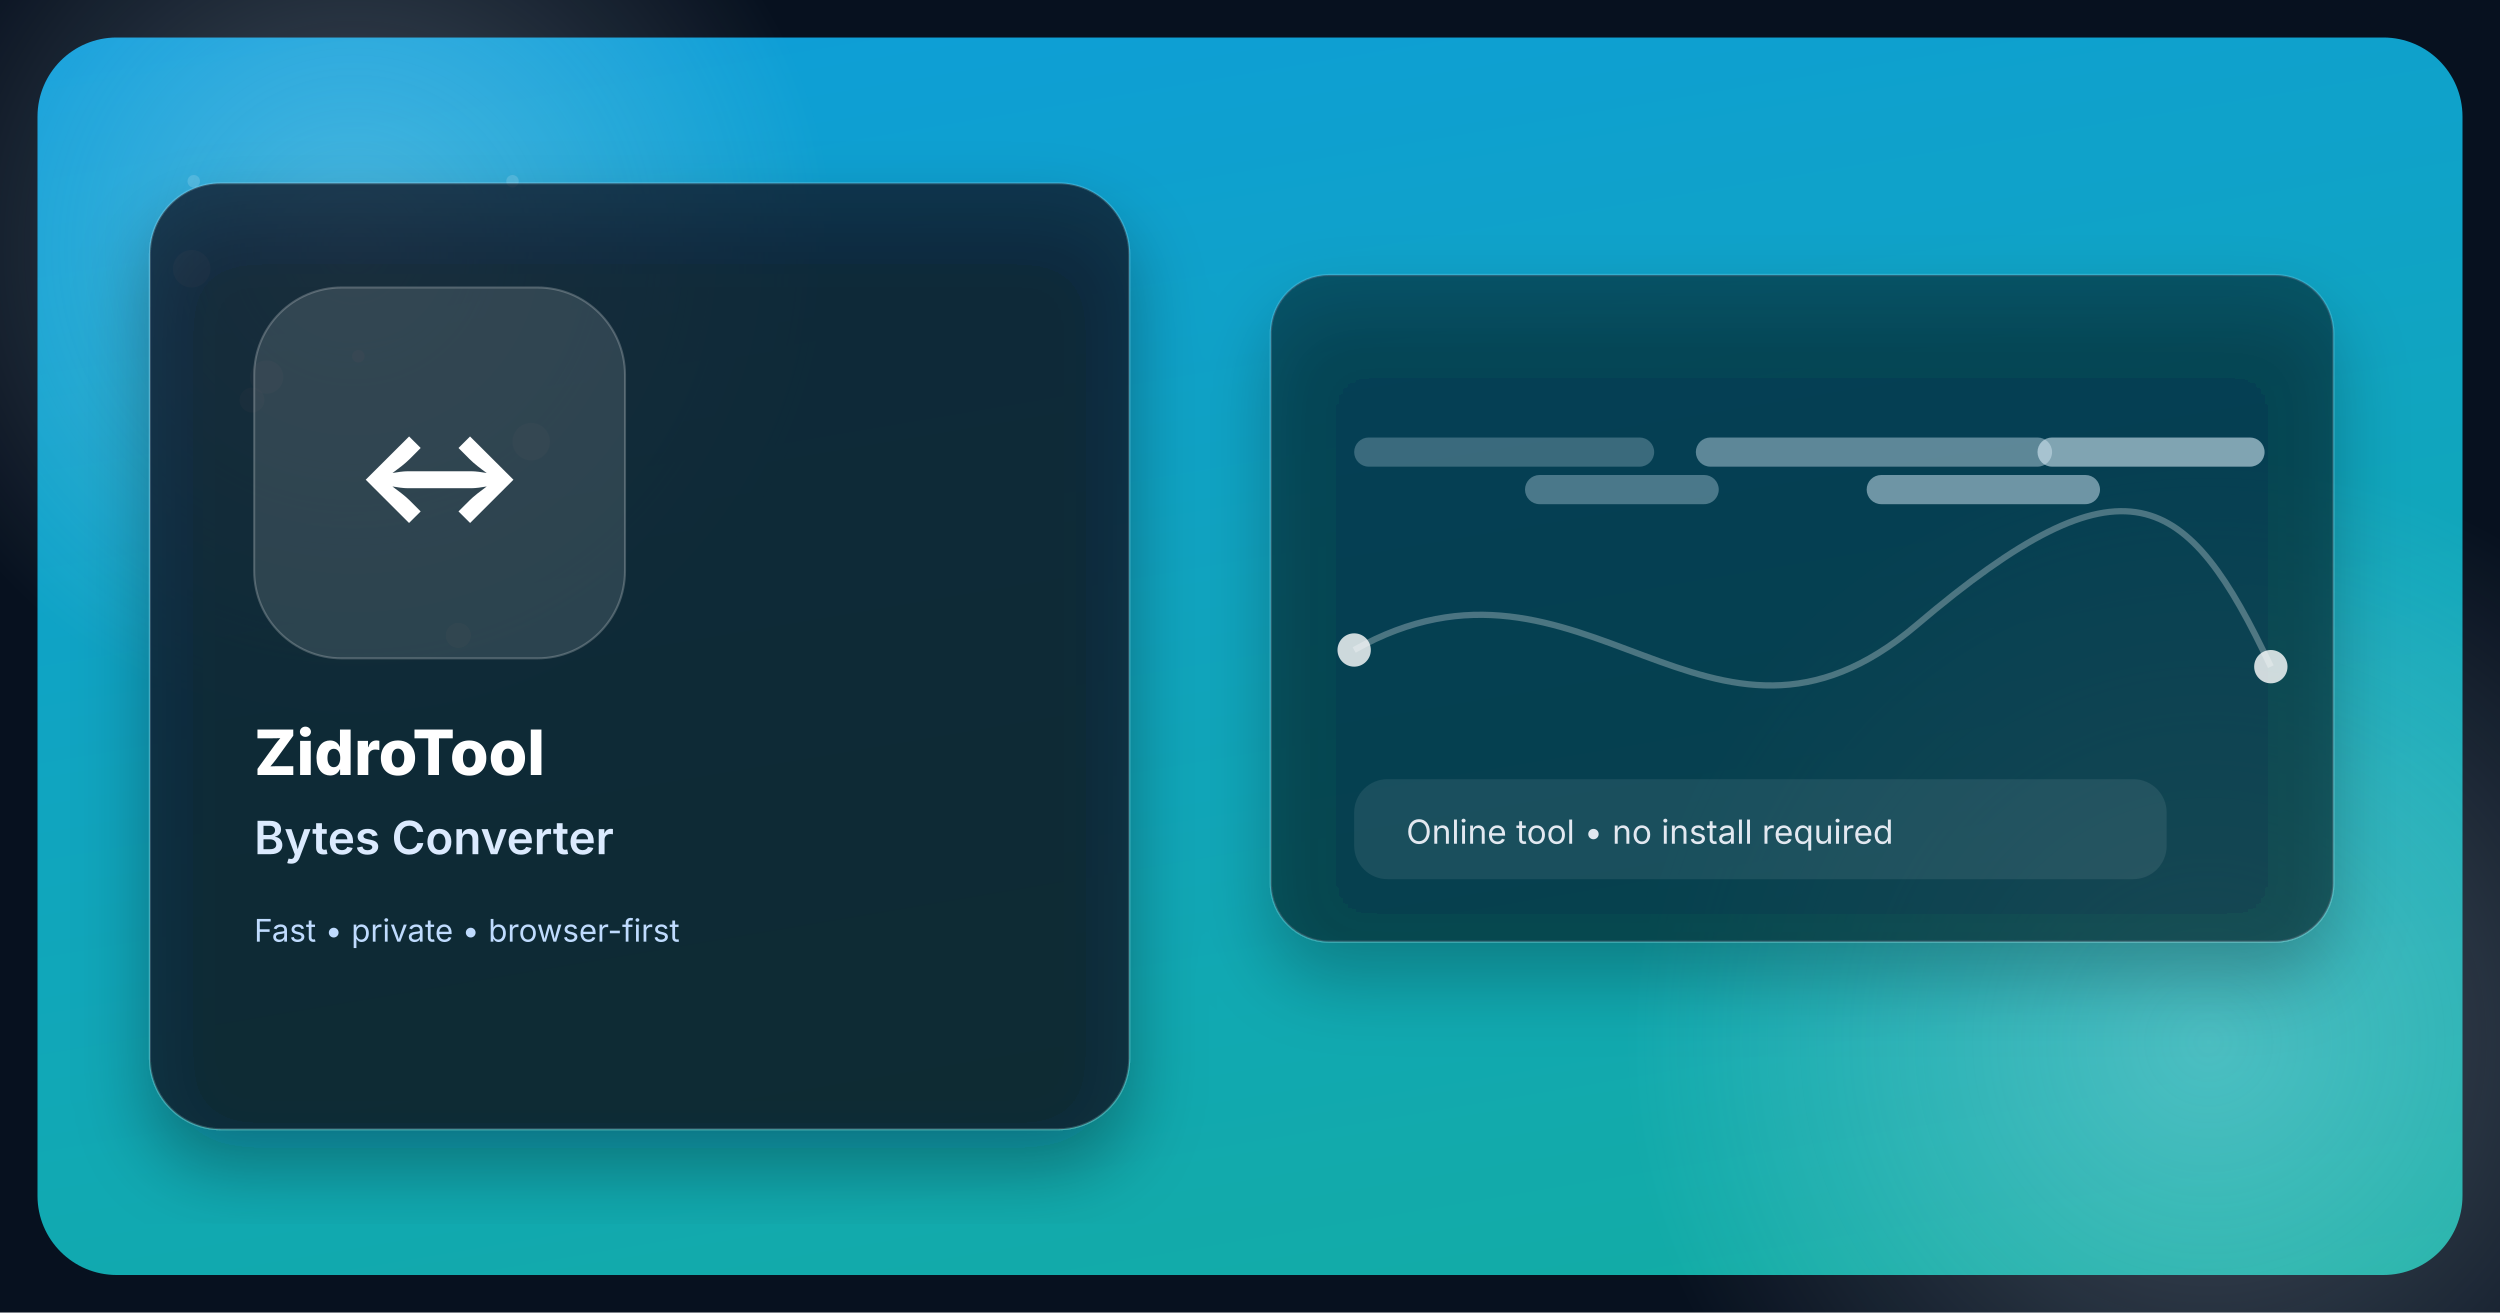
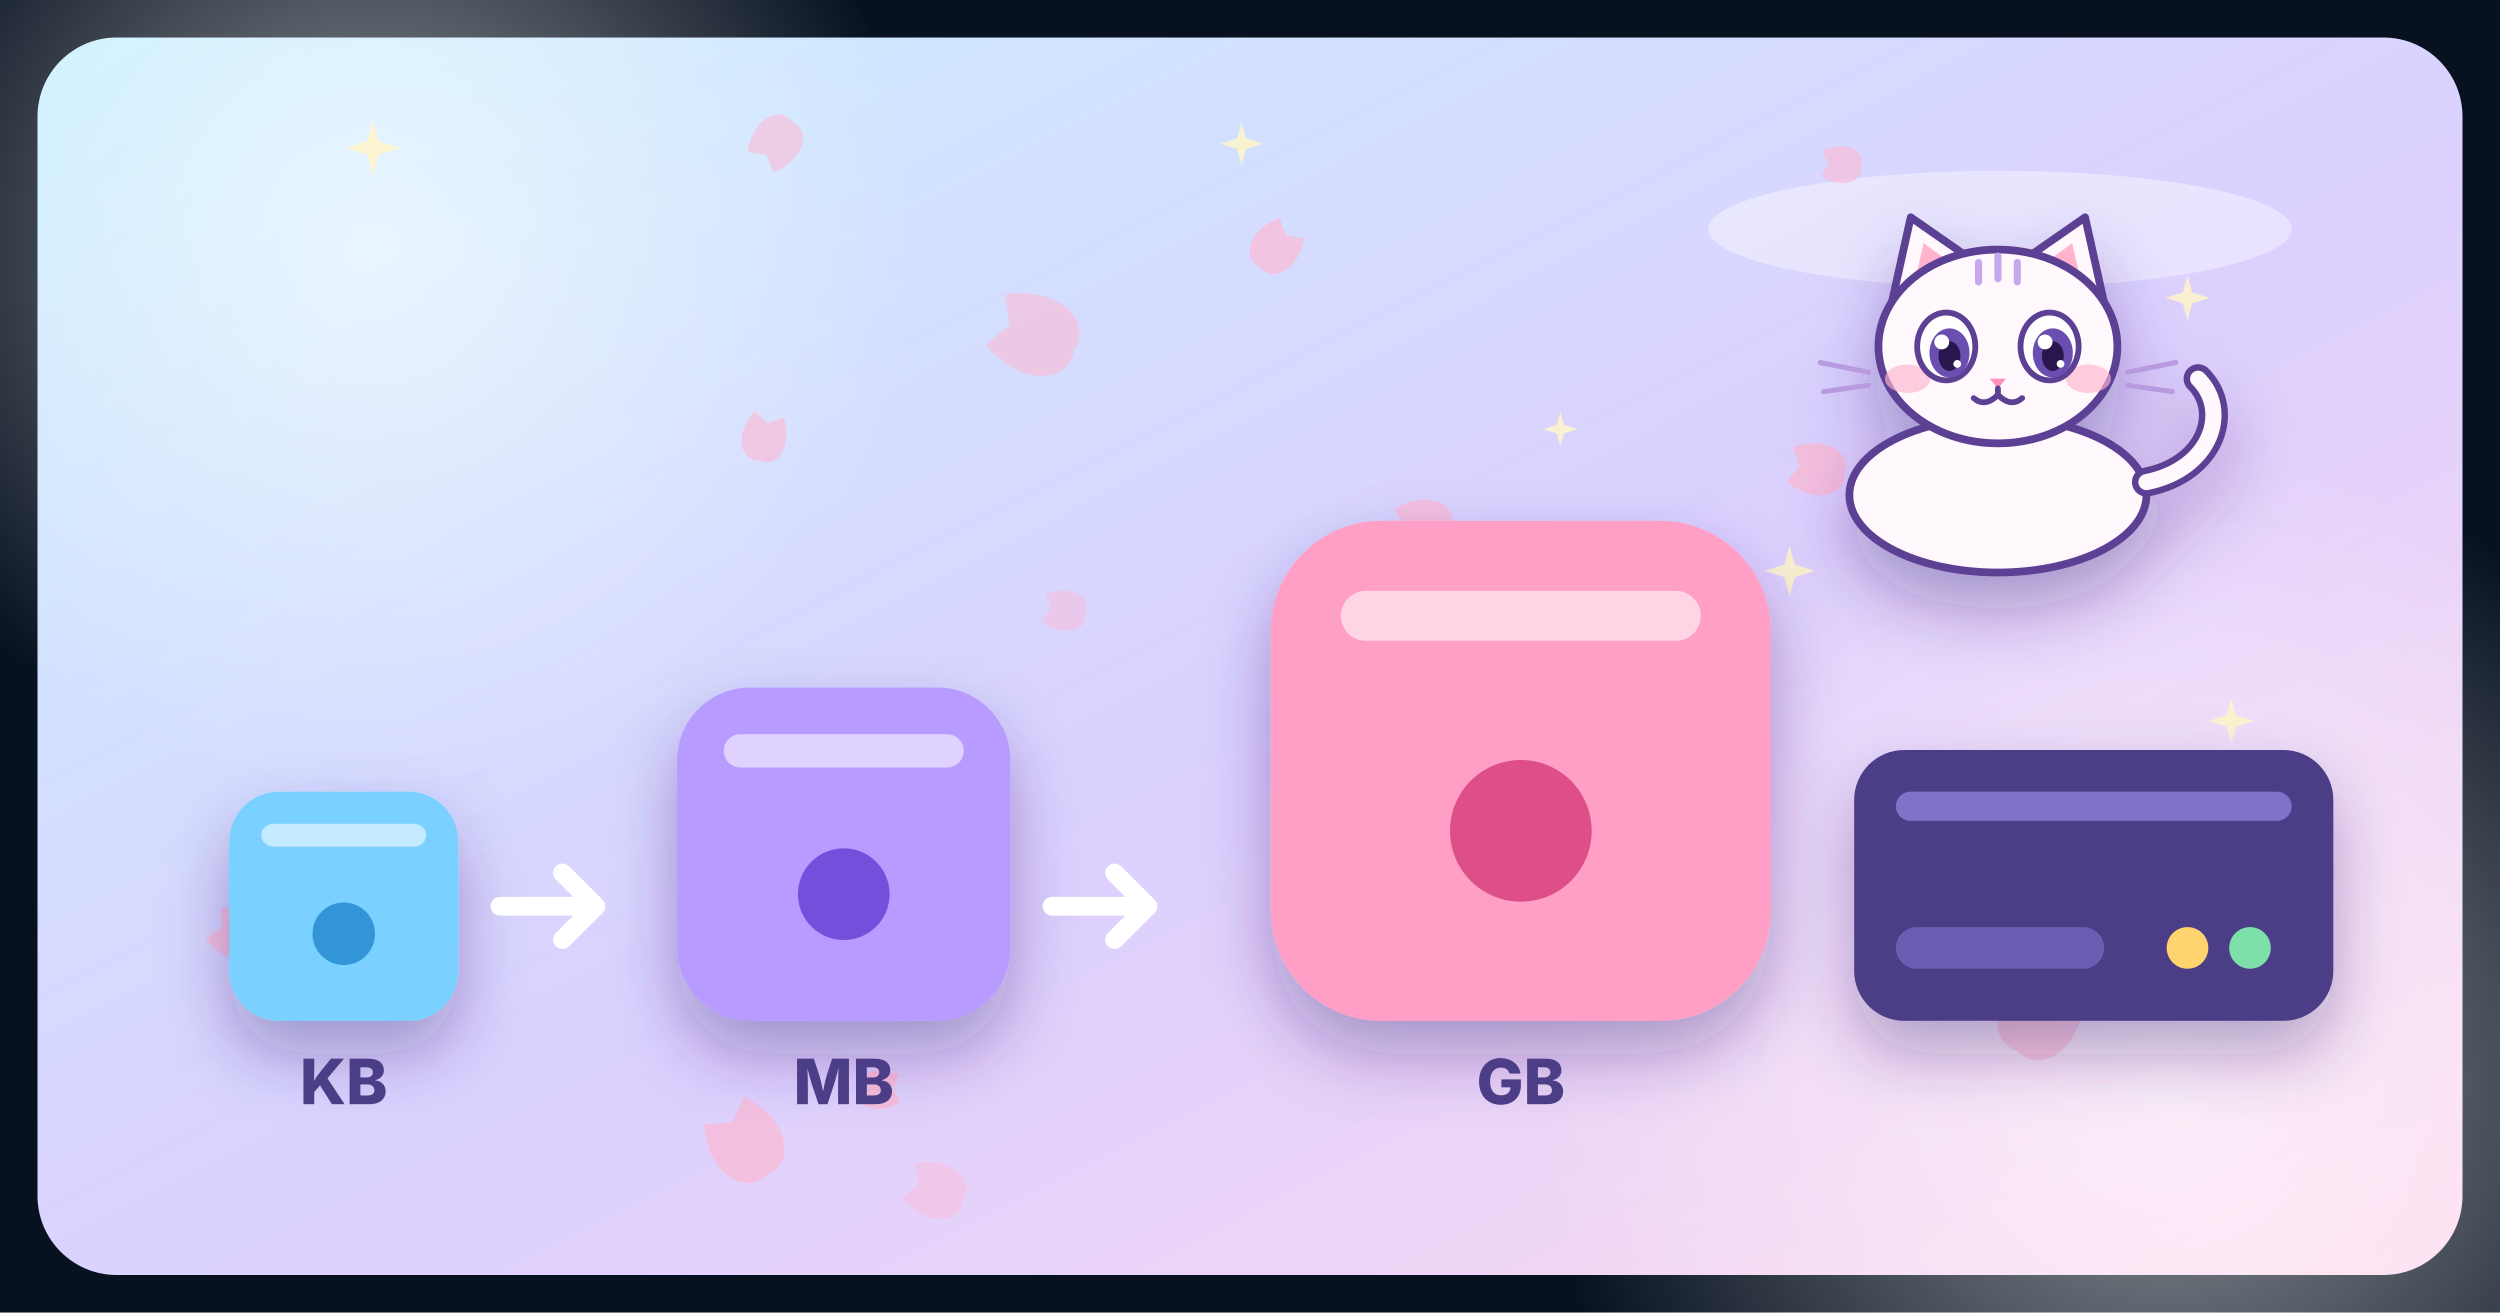
<svg xmlns="http://www.w3.org/2000/svg" width="1200" height="630" viewBox="0 0 1200 630" role="img" aria-label="Bytes Converter">
  <defs>
-     <linearGradient id="bg" x1="0" y1="0" x2="1" y2="1" gradientTransform="rotate(26 .5 .5)">
-       <stop stop-color="#0ea5e9" />
-       <stop offset="1" stop-color="#14b8a6" />
+     <linearGradient id="bg" x1="0" y1="0" x2="1" y2="1">
+       <stop stop-color="#c9f0ff" />
+       <stop offset=".55" stop-color="#dcd0ff" />
+       <stop offset="1" stop-color="#ffd9ec" />
    </linearGradient>
    <radialGradient id="glow">
-       <stop stop-color="#e0f2fe" stop-opacity=".28" />
-       <stop offset="1" stop-color="#e0f2fe" stop-opacity="0" />
+       <stop stop-color="#ffffff" stop-opacity=".55" />
+       <stop offset="1" stop-color="#ffffff" stop-opacity="0" />
    </radialGradient>
-     <filter id="shadow">
-       <feDropShadow dx="0" dy="18" stdDeviation="18" flood-color="#020617" flood-opacity=".45" />
+     <filter id="sh" x="-40%" y="-40%" width="180%" height="200%">
+       <feDropShadow dx="0" dy="16" stdDeviation="16" flood-color="#3b1d6e" flood-opacity=".35" />
    </filter>
  </defs>
  <rect width="1200" height="630" fill="#07111f" />
-   <rect x="18" y="18" width="1164" height="594" rx="38" fill="url(#bg)" opacity=".94" />
-   <circle cx="170" cy="120" r="230" fill="url(#glow)" />
-   <circle cx="1060" cy="500" r="280" fill="url(#glow)" />
-   <circle cx="92" cy="129" r="9" fill="#e0f2fe" opacity=".18" />
-   <circle cx="128" cy="181" r="8" fill="#e0f2fe" opacity=".18" />
-   <circle cx="93" cy="87" r="3" fill="#e0f2fe" opacity=".18" />
-   <circle cx="172" cy="171" r="3" fill="#e0f2fe" opacity=".18" />
-   <circle cx="246" cy="87" r="3" fill="#e0f2fe" opacity=".18" />
-   <circle cx="121" cy="192" r="6" fill="#e0f2fe" opacity=".18" />
-   <circle cx="255" cy="212" r="9" fill="#e0f2fe" opacity=".18" />
-   <circle cx="220" cy="305" r="6" fill="#e0f2fe" opacity=".18" />
-   <g filter="url(#shadow)">
-     <rect x="72" y="88" width="470" height="454" rx="34" fill="#07111f" fill-opacity=".72" stroke="#ffffff" stroke-opacity=".16" />
-     <rect x="610" y="132" width="510" height="320" rx="28" fill="#07111f" fill-opacity=".56" stroke="#ffffff" stroke-opacity=".14" />
+   <rect x="18" y="18" width="1164" height="594" rx="38" fill="url(#bg)" />
+   <circle cx="180" cy="120" r="260" fill="url(#glow)" />
+   <circle cx="1040" cy="520" r="300" fill="url(#glow)" />
+   <ellipse cx="960" cy="110" rx="140" ry="28" fill="#fff" opacity=".4" />
+   <path transform="translate(677 388) scale(0.99)" d="M0 -12 L2.5 -3 L12 0 L2.5 3 L0 12 L-2.5 3 L-12 0 L-2.5 -3 Z" fill="#fff6c9" opacity=".85" />
+   <path transform="translate(355 399) scale(1.03)" d="M0 -12 L2.5 -3 L12 0 L2.5 3 L0 12 L-2.5 3 L-12 0 L-2.5 -3 Z" fill="#fff6c9" opacity=".85" />
+   <path transform="translate(1050 143) scale(0.89)" d="M0 -12 L2.5 -3 L12 0 L2.5 3 L0 12 L-2.5 3 L-12 0 L-2.5 -3 Z" fill="#fff6c9" opacity=".85" />
+   <path transform="translate(729 317) scale(1.08)" d="M0 -12 L2.5 -3 L12 0 L2.5 3 L0 12 L-2.5 3 L-12 0 L-2.5 -3 Z" fill="#fff6c9" opacity=".85" />
+   <path transform="translate(631 285) scale(1.07)" d="M0 -12 L2.5 -3 L12 0 L2.5 3 L0 12 L-2.5 3 L-12 0 L-2.5 -3 Z" fill="#fff6c9" opacity=".85" />
+   <path transform="translate(749 206) scale(0.69)" d="M0 -12 L2.5 -3 L12 0 L2.5 3 L0 12 L-2.5 3 L-12 0 L-2.5 -3 Z" fill="#fff6c9" opacity=".85" />
+   <path transform="translate(596 69) scale(0.86)" d="M0 -12 L2.5 -3 L12 0 L2.5 3 L0 12 L-2.5 3 L-12 0 L-2.5 -3 Z" fill="#fff6c9" opacity=".85" />
+   <path transform="translate(859 274) scale(1.01)" d="M0 -12 L2.5 -3 L12 0 L2.5 3 L0 12 L-2.5 3 L-12 0 L-2.5 -3 Z" fill="#fff6c9" opacity=".85" />
+   <path transform="translate(1071 346) scale(0.91)" d="M0 -12 L2.5 -3 L12 0 L2.5 3 L0 12 L-2.5 3 L-12 0 L-2.5 -3 Z" fill="#fff6c9" opacity=".85" />
+   <path transform="translate(179 71) scale(1.09)" d="M0 -12 L2.5 -3 L12 0 L2.5 3 L0 12 L-2.5 3 L-12 0 L-2.5 -3 Z" fill="#fff6c9" opacity=".85" />
+   <path transform="translate(632 364) rotate(324) scale(1.73)" d="M0 -12 C9 -14 14 -2 7 10 L0 6 L-7 10 C-14 -2 -9 -14 0 -12 Z" fill="#ffb7d1" opacity="0.70" />
+   <path transform="translate(448 571) rotate(110) scale(1.27)" d="M0 -12 C9 -14 14 -2 7 10 L0 6 L-7 10 C-14 -2 -9 -14 0 -12 Z" fill="#ffb7d1" opacity="0.39" />
+   <path transform="translate(613 118) rotate(220) scale(1.10)" d="M0 -12 C9 -14 14 -2 7 10 L0 6 L-7 10 C-14 -2 -9 -14 0 -12 Z" fill="#ffb7d1" opacity="0.66" />
+   <path transform="translate(883 79) rotate(92) scale(0.87)" d="M0 -12 C9 -14 14 -2 7 10 L0 6 L-7 10 C-14 -2 -9 -14 0 -12 Z" fill="#ffb7d1" opacity="0.57" />
+   <path transform="translate(980 486) rotate(212) scale(1.83)" d="M0 -12 C9 -14 14 -2 7 10 L0 6 L-7 10 C-14 -2 -9 -14 0 -12 Z" fill="#ffb7d1" opacity="0.60" />
+   <path transform="translate(367 209) rotate(193) scale(1.03)" d="M0 -12 C9 -14 14 -2 7 10 L0 6 L-7 10 C-14 -2 -9 -14 0 -12 Z" fill="#ffb7d1" opacity="0.59" />
+   <path transform="translate(682 253) rotate(89) scale(1.27)" d="M0 -12 C9 -14 14 -2 7 10 L0 6 L-7 10 C-14 -2 -9 -14 0 -12 Z" fill="#ffb7d1" opacity="0.68" />
+   <path transform="translate(691 457) rotate(101) scale(1.69)" d="M0 -12 C9 -14 14 -2 7 10 L0 6 L-7 10 C-14 -2 -9 -14 0 -12 Z" fill="#ffb7d1" opacity="0.40" />
+   <path transform="translate(357 547) rotate(146) scale(1.67)" d="M0 -12 C9 -14 14 -2 7 10 L0 6 L-7 10 C-14 -2 -9 -14 0 -12 Z" fill="#ffb7d1" opacity="0.66" />
+   <path transform="translate(423 523) rotate(267) scale(0.90)" d="M0 -12 C9 -14 14 -2 7 10 L0 6 L-7 10 C-14 -2 -9 -14 0 -12 Z" fill="#ffb7d1" opacity="0.74" />
+   <path transform="translate(510 293) rotate(99) scale(0.94)" d="M0 -12 C9 -14 14 -2 7 10 L0 6 L-7 10 C-14 -2 -9 -14 0 -12 Z" fill="#ffb7d1" opacity="0.44" />
+   <path transform="translate(372 69) rotate(38) scale(1.13)" d="M0 -12 C9 -14 14 -2 7 10 L0 6 L-7 10 C-14 -2 -9 -14 0 -12 Z" fill="#ffb7d1" opacity="0.56" />
+   <path transform="translate(495 160) rotate(111) scale(1.84)" d="M0 -12 C9 -14 14 -2 7 10 L0 6 L-7 10 C-14 -2 -9 -14 0 -12 Z" fill="#ffb7d1" opacity="0.56" />
+   <path transform="translate(1042 462) rotate(219) scale(1.86)" d="M0 -12 C9 -14 14 -2 7 10 L0 6 L-7 10 C-14 -2 -9 -14 0 -12 Z" fill="#ffb7d1" opacity="0.70" />
+   <path transform="translate(113 448) rotate(116) scale(1.17)" d="M0 -12 C9 -14 14 -2 7 10 L0 6 L-7 10 C-14 -2 -9 -14 0 -12 Z" fill="#ffb7d1" opacity="0.66" />
+   <path transform="translate(871 225) rotate(100) scale(1.20)" d="M0 -12 C9 -14 14 -2 7 10 L0 6 L-7 10 C-14 -2 -9 -14 0 -12 Z" fill="#ffb7d1" opacity="0.72" />
+   <g filter="url(#sh)">
+     <rect x="110" y="380" width="110" height="110" rx="24" fill="#7ad0ff" />
+     <rect x="125.4" y="395.4" width="79.2" height="11.0" rx="6" fill="#fff" opacity=".55" />
+     <circle cx="165.0" cy="448.2" r="15" fill="#2a8fd1" opacity=".9" />
  </g>
-   <g transform="translate(122 138)">
-     <rect width="178" height="178" rx="42" fill="#ffffff" fill-opacity=".12" stroke="#ffffff" stroke-opacity=".22" />
-     <text x="89" y="112" text-anchor="middle" font-family="Inter,Arial,sans-serif" font-size="62" font-weight="800" fill="#fff">↔</text>
+   <path d="M240 435 h46 m-16 -16 l16 16 l-16 16" fill="none" stroke="#fff" stroke-width="9" stroke-linecap="round" stroke-linejoin="round" />
+   <g filter="url(#sh)">
+     <rect x="325" y="330" width="160" height="160" rx="35" fill="#b79bff" />
+     <rect x="347.4" y="352.4" width="115.2" height="16.0" rx="8" fill="#fff" opacity=".55" />
+     <circle cx="405.0" cy="429.2" r="22" fill="#6c47d8" opacity=".9" />
  </g>
-   <text x="122" y="372" font-family="Inter,Arial,sans-serif" font-size="30" font-weight="800" fill="#fff">ZidroTool</text>
-   <text x="122" y="410" font-family="Inter,Arial,sans-serif" font-size="22" font-weight="600" fill="#dbeafe">Bytes Converter</text>
-   <text x="122" y="452" font-family="Inter,Arial,sans-serif" font-size="15" fill="#bfdbfe">Fast • private • browser-first</text>
-   <g>
-     <rect x="650" y="210" width="144" height="14" rx="7" fill="#e0f2fe" opacity="0.24" />
-     <rect x="732" y="228" width="93" height="14" rx="7" fill="#e0f2fe" opacity="0.32" />
-     <rect x="814" y="210" width="171" height="14" rx="7" fill="#e0f2fe" opacity="0.4" />
-     <rect x="896" y="228" width="112" height="14" rx="7" fill="#e0f2fe" opacity="0.48" />
-     <rect x="978" y="210" width="109" height="14" rx="7" fill="#e0f2fe" opacity="0.56" />
+   <path d="M505 435 h46 m-16 -16 l16 16 l-16 16" fill="none" stroke="#fff" stroke-width="9" stroke-linecap="round" stroke-linejoin="round" />
+   <g filter="url(#sh)">
+     <rect x="610" y="250" width="240" height="240" rx="53" fill="#ff9fc6" />
+     <rect x="643.6" y="283.6" width="172.8" height="24.0" rx="12" fill="#fff" opacity=".55" />
+     <circle cx="730.0" cy="398.8" r="34" fill="#d9467f" opacity=".9" />
  </g>
-   <path d="M650 312 C760 250 820 385 920 300 S1050 235 1090 320" fill="none" stroke="#fff" stroke-opacity=".28" stroke-width="3" />
-   <circle cx="650" cy="312" r="8" fill="#fff" opacity=".8" />
-   <circle cx="1090" cy="320" r="8" fill="#fff" opacity=".8" />
-   <rect x="650" y="374" width="390" height="48" rx="16" fill="#fff" fill-opacity=".08" />
-   <text x="675" y="405" font-family="Inter,Arial,sans-serif" font-size="16" fill="#e2e8f0">Online tool • no install required</text>
+   <g fill="#4b3d86" font-family="Inter,Segoe UI,Arial,sans-serif" font-weight="800" font-size="30" text-anchor="middle">
+     <text x="165" y="530">KB</text>
+     <text x="405" y="530">MB</text>
+     <text x="730" y="530">GB</text>
+   </g>
+   <g filter="url(#sh)">
+     <g transform="translate(835 95) scale(1.55)">
+       <ellipse cx="80" cy="92" rx="46" ry="24" fill="#fff8fc" stroke="#5b3f94" stroke-width="2.4" />
+       <path d="M126 88 C146 84 152 66 142 56" fill="none" stroke="#5b3f94" stroke-width="9" stroke-linecap="round" />
+       <path d="M126 88 C146 84 152 66 142 56" fill="none" stroke="#fff8fc" stroke-width="5" stroke-linecap="round" />
+       <path d="M47 33 L53 6 L76 22 Z" fill="#fff8fc" stroke="#5b3f94" stroke-width="2.4" stroke-linejoin="round" />
+       <path d="M54 27 L57 14 L68 22 Z" fill="#ffb3cf" />
+       <path d="M113 33 L107 6 L84 22 Z" fill="#fff8fc" stroke="#5b3f94" stroke-width="2.4" stroke-linejoin="round" />
+       <path d="M106 27 L103 14 L92 22 Z" fill="#ffb3cf" />
+       <ellipse cx="80" cy="46" rx="37" ry="30" fill="#fff8fc" stroke="#5b3f94" stroke-width="2.4" />
+       <path d="M74 20 L74 26 M80 18 L80 25 M86 20 L86 26" stroke="#c7a8ee" stroke-width="2.2" stroke-linecap="round" />
+       <ellipse cx="52" cy="56" rx="7" ry="4.4" fill="#ffb3cf" opacity=".65" />
+       <ellipse cx="108" cy="56" rx="7" ry="4.4" fill="#ffb3cf" opacity=".65" />
+       <ellipse cx="64" cy="46" rx="9" ry="10.5" fill="#fff" stroke="#5b3f94" stroke-width="1.8" />
+       <ellipse cx="96" cy="46" rx="9" ry="10.5" fill="#fff" stroke="#5b3f94" stroke-width="1.8" />
+       <ellipse cx="65" cy="48" rx="6.2" ry="7.6" fill="#6b4fb0" />
+       <ellipse cx="65" cy="49" rx="3.4" ry="4.6" fill="#2a1750" />
+       <circle cx="62.6" cy="44.6" r="2.3" fill="#fff" />
+       <circle cx="67.4" cy="51.4" r="1.2" fill="#fff" />
+       <ellipse cx="97" cy="48" rx="6.2" ry="7.6" fill="#6b4fb0" />
+       <ellipse cx="97" cy="49" rx="3.4" ry="4.6" fill="#2a1750" />
+       <circle cx="94.6" cy="44.6" r="2.3" fill="#fff" />
+       <circle cx="99.4" cy="51.4" r="1.2" fill="#fff" />
+       <path d="M77.5 56 L82.5 56 L80 59 Z" fill="#ff8fb8" />
+       <path d="M80 59 L80 61 M80 61 Q76 65 72.5 62 M80 61 Q84 65 87.5 62" fill="none" stroke="#5b3f94" stroke-width="1.8" stroke-linecap="round" />
+       <path d="M40 54 L25 51 M40 58 L26 60 M120 54 L135 51 M120 58 L134 60" stroke="#b79ae0" stroke-width="1.6" stroke-linecap="round" />
+     </g>
+   </g>
+   <g filter="url(#sh)">
+     <rect x="890" y="360" width="230" height="130" rx="24" fill="#4b3d86" />
+     <rect x="910" y="380" width="190" height="14" rx="7" fill="#7f72c8" />
+     <circle cx="1080" cy="455" r="10" fill="#7be0a8" />
+     <circle cx="1050" cy="455" r="10" fill="#ffd36e" />
+     <rect x="910" y="445" width="100" height="20" rx="10" fill="#6a5cb0" />
+   </g>
</svg>
